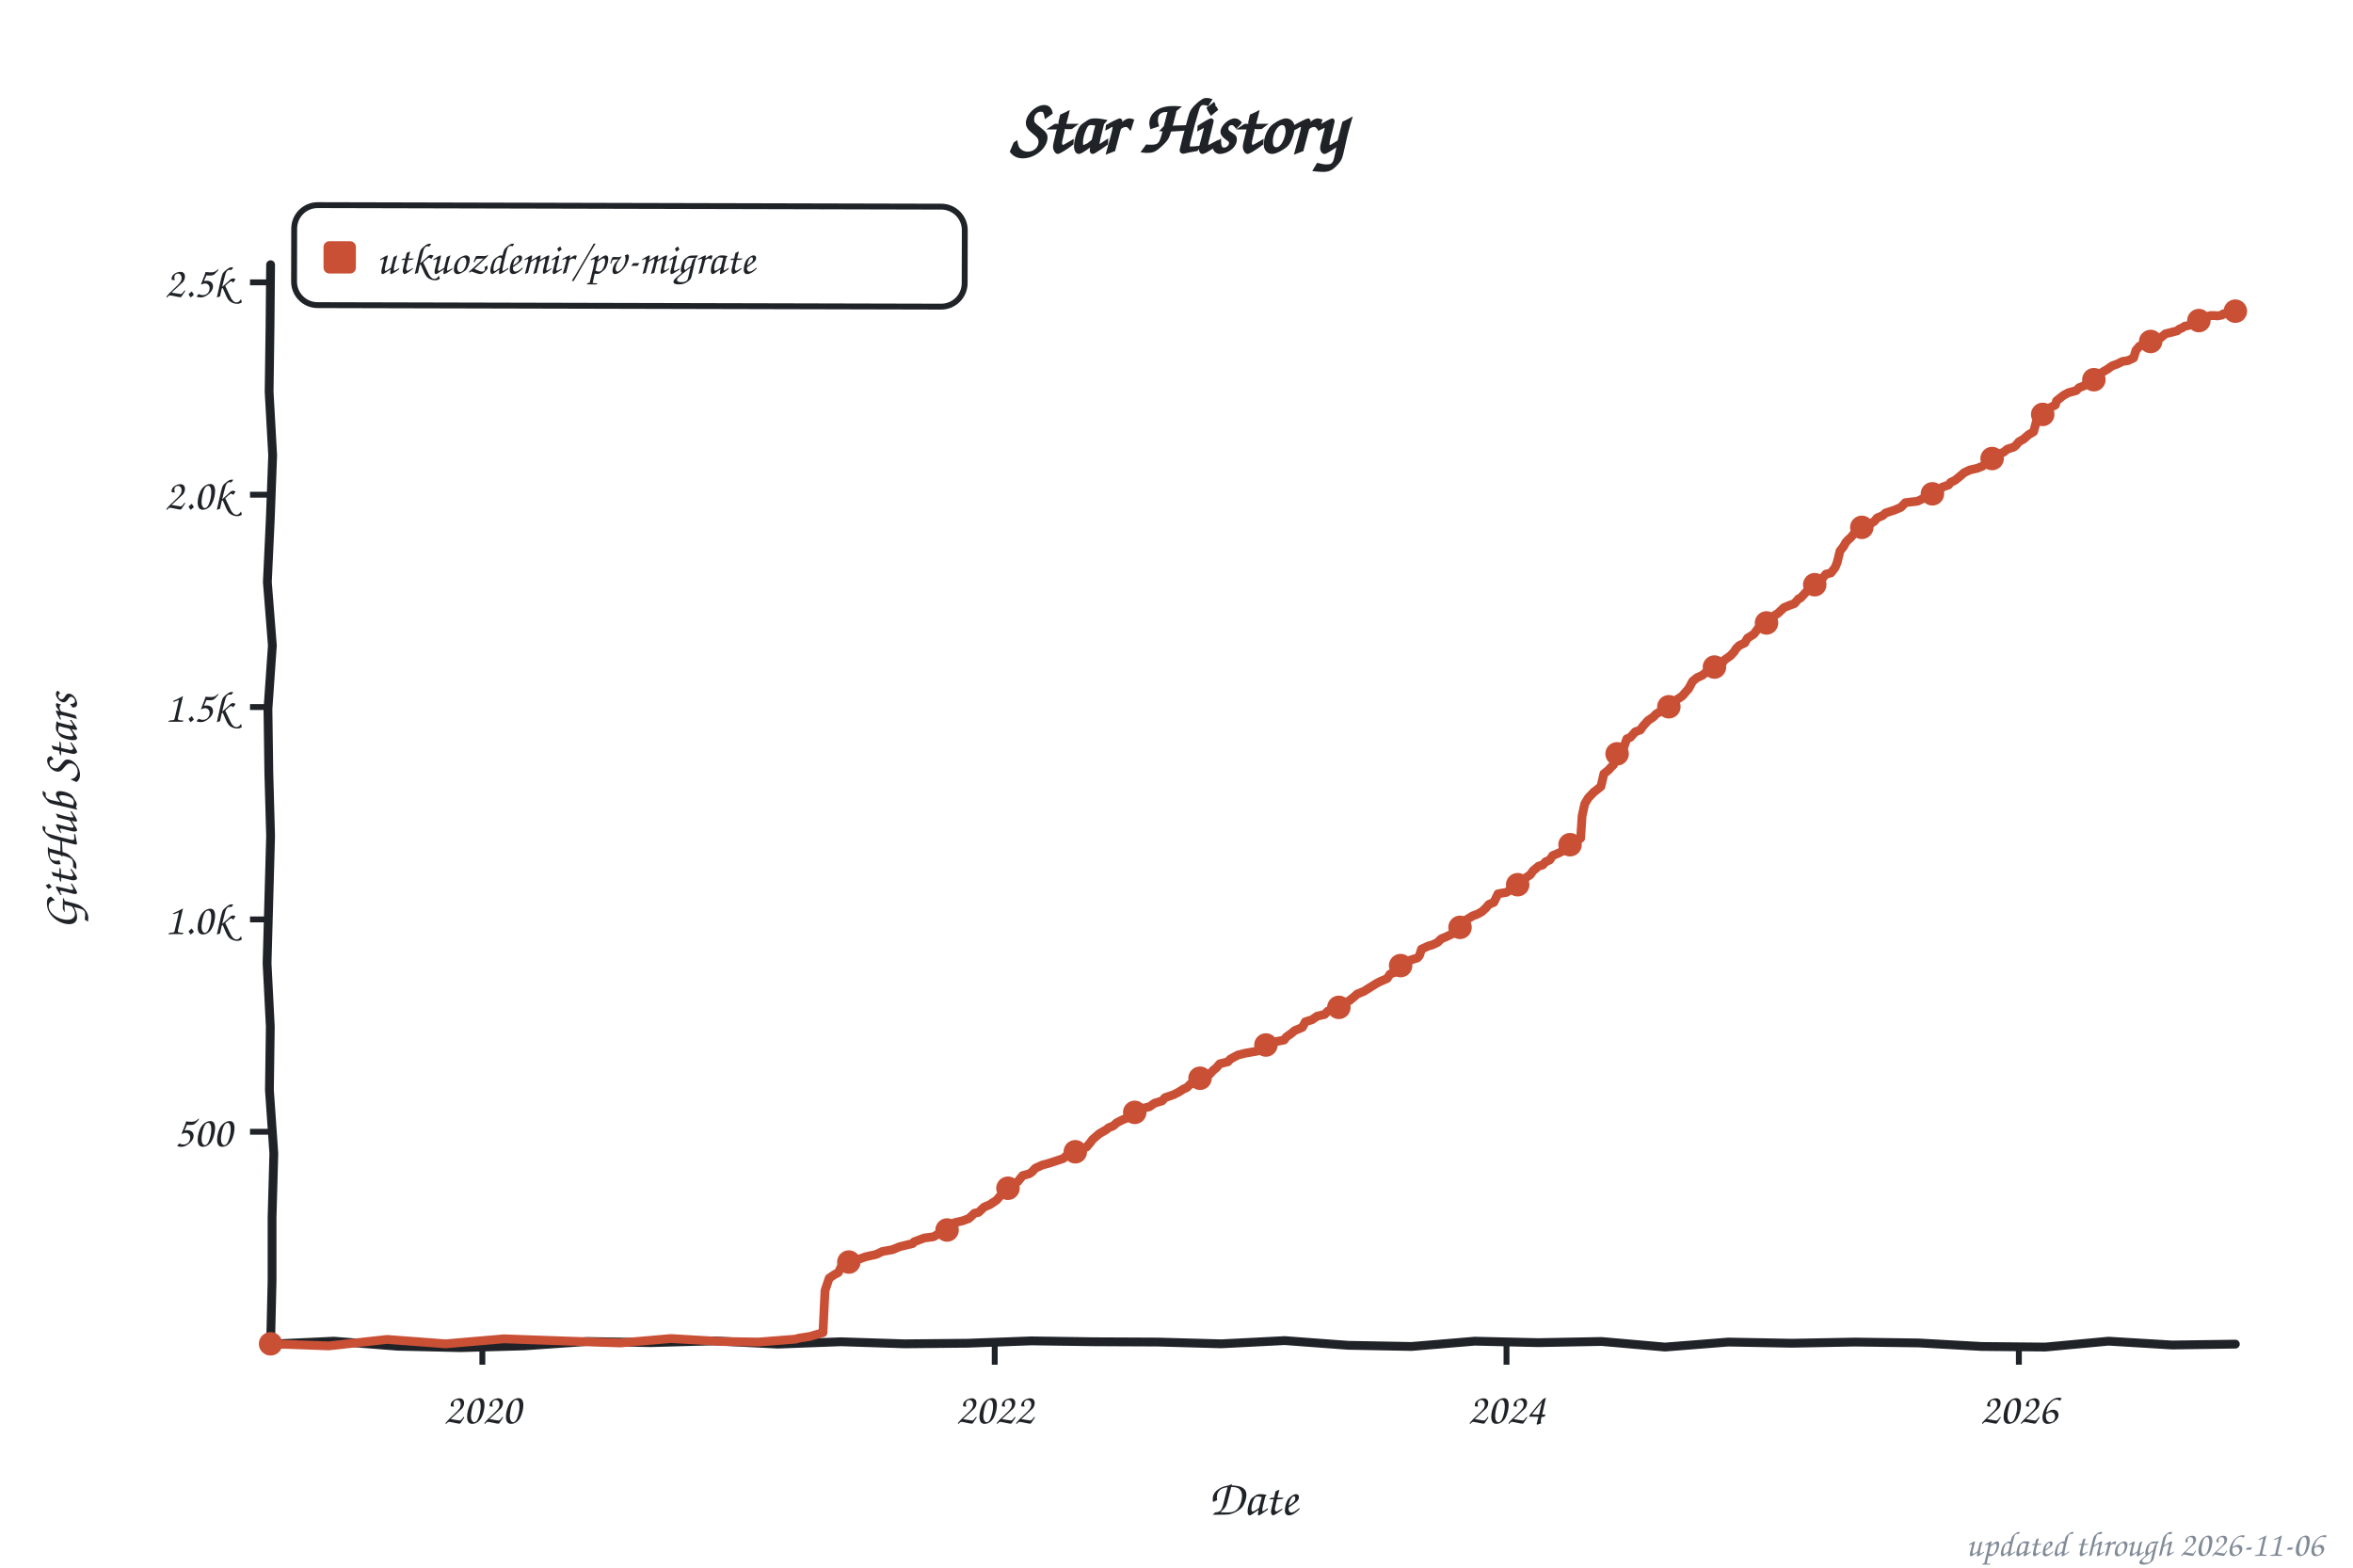
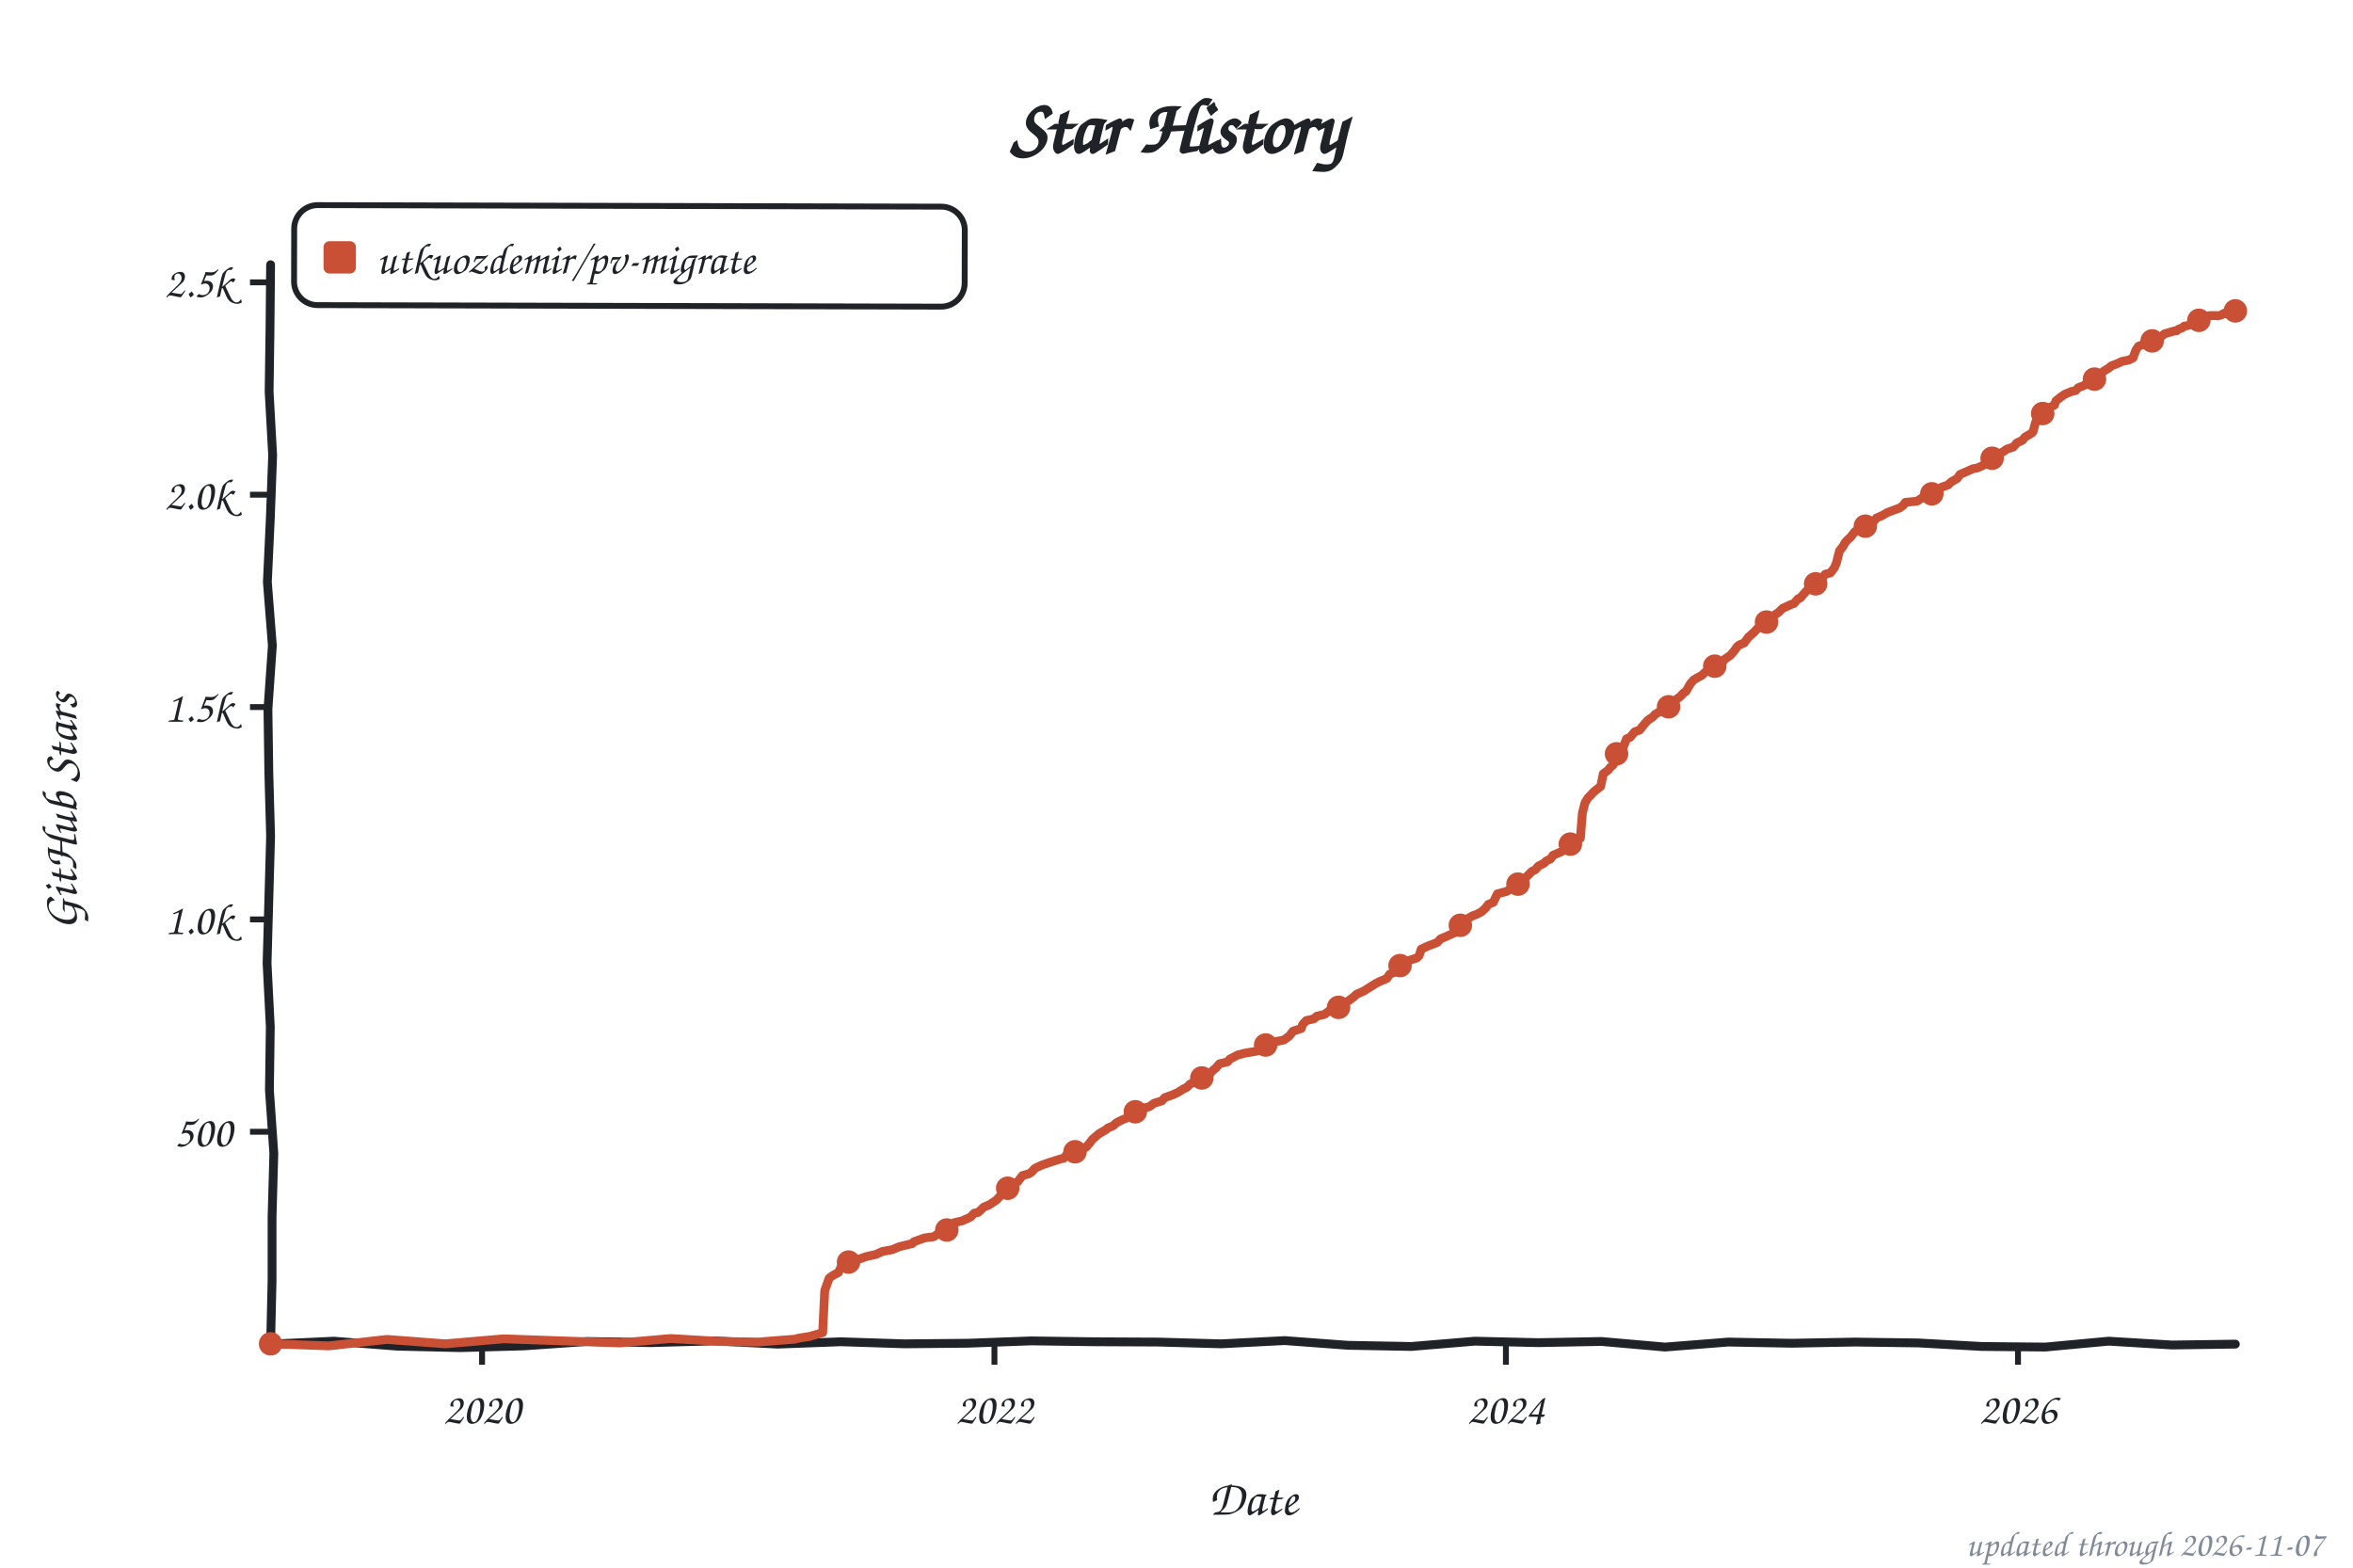
<svg xmlns="http://www.w3.org/2000/svg" width="800" height="533" viewBox="0 0 800 533" role="img" aria-label="Star history of utkuozdemir/pv-migrate">
  <style>text{font-family:"Comic Sans MS","Chalkboard SE","Comic Neue","Marker Felt",cursive}</style>
  <text x="400" y="52" font-size="26" font-weight="bold" text-anchor="middle" fill="#1f2328">Star History</text>
  <rect x="100" y="70" width="228" height="34" rx="8" fill="none" stroke="#1f2328" stroke-width="2" transform="rotate(0.14 214 87)" />
  <rect x="110" y="82" width="11" height="11" rx="2" fill="#c94f35" />
  <text x="128" y="93" font-size="15" fill="#1f2328" textLength="189" lengthAdjust="spacingAndGlyphs">utkuozdemir/pv-migrate</text>
  <line x1="85" y1="384.8" x2="92" y2="384.8" stroke="#1f2328" stroke-width="2" />
  <text x="79" y="389.8" font-size="15" text-anchor="end" fill="#1f2328">500</text>
  <line x1="85" y1="312.6" x2="92" y2="312.6" stroke="#1f2328" stroke-width="2" />
  <text x="79" y="317.6" font-size="15" text-anchor="end" fill="#1f2328">1.0k</text>
  <line x1="85" y1="240.4" x2="92" y2="240.4" stroke="#1f2328" stroke-width="2" />
  <text x="79" y="245.4" font-size="15" text-anchor="end" fill="#1f2328">1.5k</text>
  <line x1="85" y1="168.2" x2="92" y2="168.2" stroke="#1f2328" stroke-width="2" />
  <text x="79" y="173.2" font-size="15" text-anchor="end" fill="#1f2328">2.0k</text>
  <line x1="85" y1="96.0" x2="92" y2="96.0" stroke="#1f2328" stroke-width="2" />
  <text x="79" y="101.0" font-size="15" text-anchor="end" fill="#1f2328">2.5k</text>
-   <line x1="164.0" y1="457" x2="164.0" y2="464" stroke="#1f2328" stroke-width="2" />
-   <text x="164.0" y="484" font-size="15" text-anchor="middle" fill="#1f2328">2020</text>
-   <line x1="338.2" y1="457" x2="338.2" y2="464" stroke="#1f2328" stroke-width="2" />
-   <text x="338.2" y="484" font-size="15" text-anchor="middle" fill="#1f2328">2022</text>
-   <line x1="512.2" y1="457" x2="512.2" y2="464" stroke="#1f2328" stroke-width="2" />
-   <text x="512.2" y="484" font-size="15" text-anchor="middle" fill="#1f2328">2024</text>
-   <line x1="686.4" y1="457" x2="686.4" y2="464" stroke="#1f2328" stroke-width="2" />
-   <text x="686.4" y="484" font-size="15" text-anchor="middle" fill="#1f2328">2026</text>
+   <line x1="163.9" y1="457" x2="163.9" y2="464" stroke="#1f2328" stroke-width="2" />
+   <text x="163.9" y="484" font-size="15" text-anchor="middle" fill="#1f2328">2020</text>
+   <line x1="338.1" y1="457" x2="338.1" y2="464" stroke="#1f2328" stroke-width="2" />
+   <text x="338.1" y="484" font-size="15" text-anchor="middle" fill="#1f2328">2022</text>
+   <line x1="512.0" y1="457" x2="512.0" y2="464" stroke="#1f2328" stroke-width="2" />
+   <text x="512.0" y="484" font-size="15" text-anchor="middle" fill="#1f2328">2024</text>
+   <line x1="686.1" y1="457" x2="686.1" y2="464" stroke="#1f2328" stroke-width="2" />
+   <text x="686.1" y="484" font-size="15" text-anchor="middle" fill="#1f2328">2026</text>
  <text x="426" y="515" font-size="17" text-anchor="middle" fill="#1f2328">Date</text>
  <text x="26" y="276" font-size="17" text-anchor="middle" fill="#1f2328" transform="rotate(-90 26 276)">GitHub Stars</text>
  <path d="M 92.0,90.0 L 91.8,111.6 L 91.5,133.2 L 92.7,154.8 L 91.9,176.4 L 90.9,197.9 L 92.6,219.5 L 91.1,241.1 L 91.4,262.7 L 92.0,284.3 L 91.4,305.9 L 90.8,327.5 L 91.9,349.1 L 91.6,370.6 L 93.1,392.2 L 92.5,413.8 L 92.5,435.4 L 92.0,457.0 L 113.5,456.0 L 135.1,457.7 L 156.6,458.2 L 178.2,457.6 L 199.7,456.1 L 221.3,456.5 L 242.8,455.9 L 264.4,457.0 L 285.9,456.2 L 307.5,456.9 L 329.0,456.7 L 350.6,455.9 L 372.1,456.2 L 393.7,456.3 L 415.2,456.9 L 436.8,455.8 L 458.3,457.4 L 479.9,457.8 L 501.4,456.0 L 523.0,456.5 L 544.5,456.1 L 566.1,458.0 L 587.6,456.3 L 609.2,456.7 L 630.7,456.3 L 652.3,456.6 L 673.8,457.8 L 695.4,458.0 L 716.9,456.0 L 738.5,457.3 L 760.0,457.0" fill="none" stroke="#1f2328" stroke-width="3" stroke-linecap="round" stroke-linejoin="round" />
-   <path d="M 92.0,456.9 L 111.8,457.6 L 131.6,455.4 L 151.5,456.9 L 171.3,455.2 L 191.1,455.9 L 210.9,456.6 L 228.1,455.1 L 245.2,456.1 L 257.9,456.3 L 270.5,455.3 L 271.5,455.0 L 275.3,454.4 L 279.8,453.1 L 280.5,438.8 L 281.9,434.6 L 282.9,433.9 L 283.8,433.3 L 285.0,432.7 L 286.2,430.3 L 287.4,429.4 L 289.8,428.4 L 292.4,428.0 L 294.3,427.3 L 297.9,426.5 L 300.0,425.5 L 303.4,424.9 L 305.8,423.9 L 310.3,422.8 L 310.8,422.2 L 314.3,420.9 L 317.4,420.5 L 319.4,419.3 L 321.7,418.3 L 323.6,417.6 L 324.6,415.7 L 327.2,415.1 L 329.4,414.3 L 331.3,412.5 L 332.7,412.2 L 334.6,410.4 L 336.5,409.6 L 337.7,408.8 L 338.9,408.0 L 339.8,406.9 L 341.5,405.4 L 342.7,404.0 L 344.9,402.3 L 346.0,401.8 L 347.7,399.7 L 349.9,399.1 L 350.8,398.5 L 352.0,397.2 L 354.4,396.1 L 356.3,395.6 L 359.4,394.6 L 361.5,393.9 L 362.5,393.0 L 363.9,392.0 L 366.8,391.2 L 369.4,390.0 L 370.6,388.6 L 371.5,387.4 L 373.7,385.5 L 376.1,384.1 L 377.0,383.4 L 378.5,382.8 L 379.6,381.8 L 381.3,380.9 L 383.7,379.9 L 384.4,379.5 L 385.8,378.2 L 387.3,377.3 L 388.2,376.9 L 390.8,376.3 L 392.5,375.1 L 395.1,374.3 L 396.1,373.2 L 399.0,372.2 L 400.6,371.4 L 402.5,370.2 L 403.5,369.8 L 404.7,368.6 L 407.1,367.6 L 408.0,366.6 L 410.2,365.6 L 411.3,365.2 L 412.5,363.9 L 413.5,363.1 L 414.7,361.7 L 417.5,361.0 L 418.3,360.1 L 419.4,359.5 L 420.9,358.7 L 423.3,358.1 L 427.3,357.4 L 429.5,356.5 L 430.4,355.3 L 431.6,354.6 L 436.6,353.6 L 437.3,352.6 L 439.0,351.4 L 440.2,350.4 L 442.8,349.3 L 443.8,347.4 L 446.1,346.7 L 447.8,345.5 L 450.4,344.9 L 451.4,343.8 L 454.0,343.1 L 455.9,342.1 L 456.9,341.2 L 458.8,340.2 L 460.4,338.9 L 461.4,338.0 L 463.8,337.0 L 465.7,335.8 L 468.1,334.3 L 469.3,333.7 L 471.6,332.7 L 472.6,331.2 L 474.7,330.4 L 476.2,328.3 L 477.6,327.3 L 479.0,326.6 L 481.9,325.7 L 482.6,324.9 L 483.3,322.7 L 485.7,321.6 L 486.9,321.3 L 488.8,320.4 L 490.0,319.2 L 491.7,318.5 L 493.8,317.5 L 495.5,316.8 L 496.4,315.3 L 497.4,313.5 L 498.6,312.7 L 500.7,311.4 L 502.1,310.9 L 503.8,310.0 L 505.2,308.7 L 506.2,307.5 L 507.9,306.8 L 509.3,303.9 L 512.2,303.4 L 513.8,302.3 L 514.8,301.5 L 516.7,300.3 L 517.4,299.6 L 519.1,298.2 L 520.3,297.4 L 521.2,296.1 L 523.1,294.5 L 524.5,294.1 L 525.5,293.0 L 526.9,292.4 L 527.9,290.9 L 529.8,290.1 L 532.2,288.9 L 533.4,288.2 L 534.3,286.8 L 537.4,285.0 L 537.9,277.4 L 538.8,273.3 L 540.0,271.3 L 541.9,269.3 L 542.7,268.7 L 544.3,267.4 L 545.3,263.1 L 546.9,261.8 L 547.7,260.9 L 548.6,260.0 L 549.6,256.6 L 551.2,255.7 L 552.0,254.3 L 553.1,251.2 L 554.3,250.7 L 556.0,248.8 L 557.7,248.2 L 558.6,246.9 L 560.3,245.0 L 562.2,243.7 L 562.9,242.9 L 564.8,241.7 L 567.0,240.7 L 567.4,240.3 L 568.6,239.7 L 569.6,238.2 L 571.3,237.1 L 572.0,236.6 L 573.2,235.2 L 574.1,234.2 L 575.5,231.6 L 577.0,230.4 L 578.6,229.7 L 579.4,229.1 L 580.3,228.3 L 582.5,227.0 L 583.9,226.1 L 585.6,225.4 L 586.3,224.4 L 588.4,222.9 L 589.6,221.6 L 590.3,220.5 L 591.3,219.5 L 593.2,218.6 L 594.1,217.0 L 596.3,215.6 L 597.7,213.7 L 599.4,213.0 L 600.3,212.1 L 602.2,210.9 L 603.4,209.2 L 604.4,208.6 L 605.8,207.3 L 606.5,206.6 L 608.7,205.7 L 610.1,205.2 L 611.5,203.6 L 612.2,203.3 L 613.4,202.0 L 614.6,200.7 L 616.3,199.7 L 617.0,198.8 L 619.4,196.9 L 620.8,195.2 L 622.5,194.8 L 623.9,193.0 L 624.6,191.3 L 625.6,187.3 L 626.8,185.8 L 627.5,184.5 L 628.2,183.7 L 629.4,182.6 L 630.8,180.8 L 632.5,179.9 L 634.4,178.9 L 636.1,178.0 L 637.3,177.2 L 638.2,176.1 L 640.1,175.3 L 641.1,174.4 L 643.9,173.5 L 644.9,173.1 L 646.3,172.5 L 647.8,170.9 L 652.0,170.4 L 654.4,169.2 L 655.9,168.3 L 657.3,167.8 L 659.2,166.8 L 660.4,165.6 L 662.5,164.9 L 663.2,164.0 L 664.7,163.3 L 666.3,162.0 L 667.8,160.7 L 669.7,159.8 L 672.3,159.2 L 674.0,158.5 L 675.9,157.2 L 676.6,156.4 L 678.3,155.6 L 679.4,154.5 L 681.1,153.8 L 682.5,152.7 L 684.7,152.0 L 685.4,151.4 L 686.4,150.2 L 688.0,149.3 L 689.7,147.8 L 691.4,146.8 L 692.3,143.5 L 693.5,141.9 L 694.7,140.6 L 695.7,139.9 L 696.4,138.9 L 698.8,137.7 L 699.2,136.3 L 701.1,134.8 L 701.6,134.4 L 703.3,133.5 L 705.9,132.8 L 706.9,131.8 L 708.5,131.2 L 709.5,130.4 L 711.1,129.6 L 712.3,128.9 L 714.2,126.9 L 715.7,126.0 L 716.4,125.6 L 718.1,124.4 L 720.0,123.7 L 721.6,122.9 L 723.5,122.6 L 725.4,121.7 L 726.2,119.1 L 727.4,117.7 L 729.3,117.1 L 730.2,116.4 L 732.6,115.6 L 734.3,115.1 L 736.2,113.5 L 737.4,113.2 L 740.2,112.5 L 740.9,111.9 L 741.9,111.5 L 742.8,110.9 L 744.0,110.7 L 745.0,110.3 L 745.5,110.2 L 746.4,109.4 L 747.4,109.0 L 748.3,108.7 L 749.5,108.3 L 750.2,107.8 L 751.4,107.3 L 752.1,107.3 L 753.1,107.3 L 754.0,107.4 L 755.5,107.1 L 755.9,106.7 L 757.1,106.7 L 758.1,106.4 L 759.5,105.7 L 760.0,105.8" fill="none" stroke="#c94f35" stroke-width="3" stroke-linecap="round" stroke-linejoin="round" />
+   <path d="M 92.0,456.9 L 111.8,457.6 L 131.6,455.4 L 151.4,456.9 L 171.2,455.2 L 191.1,455.9 L 210.9,456.6 L 228.0,455.1 L 245.2,456.1 L 257.8,456.3 L 270.4,455.3 L 271.4,455.0 L 275.2,454.4 L 279.7,453.1 L 280.4,438.8 L 281.9,434.6 L 282.8,433.9 L 283.8,433.3 L 285.0,432.7 L 286.2,430.3 L 287.3,429.4 L 289.7,428.4 L 292.4,428.0 L 294.3,427.3 L 297.8,426.5 L 300.0,425.5 L 303.3,424.9 L 305.7,423.9 L 310.2,422.8 L 310.7,422.2 L 314.3,420.9 L 317.4,420.5 L 319.3,419.3 L 321.7,418.3 L 323.6,417.6 L 324.5,415.7 L 327.1,415.1 L 330.0,413.8 L 331.2,412.5 L 332.6,412.2 L 334.5,410.4 L 336.4,409.6 L 337.6,408.8 L 338.8,408.0 L 339.8,406.9 L 341.4,405.4 L 342.6,404.0 L 344.8,402.3 L 346.0,401.8 L 347.6,399.7 L 349.8,399.1 L 350.7,398.5 L 351.9,397.2 L 354.3,396.1 L 356.9,395.2 L 360.7,394.0 L 361.7,393.8 L 362.9,392.3 L 365.0,391.7 L 366.7,391.2 L 369.3,390.0 L 370.5,388.6 L 371.4,387.4 L 373.6,385.5 L 376.0,384.1 L 376.7,383.5 L 378.4,382.8 L 379.5,381.8 L 381.2,380.9 L 383.6,379.9 L 384.5,379.3 L 385.7,378.2 L 387.2,377.3 L 388.1,376.9 L 390.7,376.3 L 392.4,375.1 L 395.0,374.3 L 396.0,373.2 L 398.8,372.2 L 400.5,371.4 L 402.4,370.2 L 403.4,369.8 L 404.6,368.6 L 406.9,367.6 L 407.9,366.6 L 410.0,365.6 L 411.2,365.2 L 412.4,363.9 L 413.4,363.1 L 414.6,361.7 L 417.4,361.0 L 418.1,360.1 L 419.3,359.5 L 420.8,358.7 L 423.1,358.1 L 427.2,357.4 L 429.3,356.5 L 430.3,355.3 L 431.5,354.6 L 436.5,353.6 L 438.4,352.2 L 439.6,350.6 L 442.4,349.7 L 442.9,348.3 L 444.1,347.0 L 446.7,346.4 L 447.7,345.5 L 450.3,344.9 L 452.2,343.5 L 454.1,342.9 L 456.3,341.9 L 456.7,341.2 L 458.6,340.2 L 460.3,338.9 L 461.3,338.0 L 463.6,337.0 L 465.5,335.8 L 467.9,334.3 L 469.1,333.7 L 471.5,332.7 L 472.5,331.2 L 474.6,330.4 L 476.0,328.3 L 477.5,327.3 L 478.9,326.6 L 481.7,325.7 L 482.5,324.9 L 483.2,322.7 L 485.6,321.6 L 487.2,321.0 L 488.7,320.4 L 489.8,319.2 L 491.5,318.5 L 493.7,317.5 L 495.3,316.8 L 496.3,315.3 L 497.2,313.5 L 498.4,312.7 L 500.6,311.4 L 502.0,310.9 L 503.7,310.0 L 505.1,308.7 L 506.0,307.5 L 507.7,306.8 L 509.1,303.9 L 512.2,303.1 L 514.1,301.9 L 515.1,301.2 L 516.5,300.3 L 518.4,299.0 L 518.9,298.2 L 520.8,296.3 L 522.0,295.7 L 523.0,294.5 L 525.1,293.4 L 525.6,292.8 L 527.2,292.0 L 528.0,290.8 L 530.8,289.6 L 532.3,288.6 L 533.4,287.6 L 534.6,286.5 L 537.3,285.0 L 538.0,276.4 L 538.9,272.9 L 539.9,271.3 L 541.8,269.3 L 542.5,268.7 L 544.2,267.4 L 545.1,263.1 L 546.8,261.8 L 547.5,260.9 L 548.5,260.0 L 549.4,256.6 L 551.1,255.7 L 551.8,254.3 L 553.0,251.2 L 554.2,250.7 L 555.8,248.8 L 557.5,248.2 L 558.5,246.9 L 560.1,245.0 L 562.0,243.7 L 562.7,242.9 L 564.7,241.7 L 566.8,240.7 L 567.3,240.3 L 568.5,239.7 L 569.4,238.2 L 571.3,236.8 L 572.5,235.5 L 573.2,235.1 L 574.7,232.5 L 575.8,231.2 L 577.3,230.3 L 578.5,229.7 L 579.7,228.6 L 580.9,227.8 L 582.8,226.8 L 583.7,226.1 L 585.4,225.4 L 586.3,224.2 L 588.2,222.9 L 589.4,221.6 L 590.6,219.9 L 591.3,219.3 L 593.0,218.6 L 594.4,216.7 L 596.3,215.0 L 597.5,213.7 L 599.2,213.0 L 600.6,211.5 L 602.3,210.5 L 603.2,209.2 L 604.7,208.2 L 606.1,206.8 L 607.5,206.2 L 608.5,205.7 L 609.9,205.2 L 611.3,203.6 L 612.1,203.3 L 613.2,202.0 L 614.4,200.7 L 616.1,199.7 L 616.8,198.8 L 619.2,196.9 L 620.6,195.2 L 622.3,194.8 L 623.7,193.0 L 624.4,191.3 L 625.4,187.3 L 626.6,185.8 L 627.3,184.5 L 628.0,183.7 L 629.2,182.6 L 630.6,180.8 L 632.8,179.3 L 634.5,178.7 L 635.9,178.0 L 637.1,177.2 L 638.0,176.1 L 639.9,175.3 L 641.6,174.3 L 643.7,173.5 L 645.9,172.7 L 647.1,171.8 L 647.8,170.8 L 651.8,170.4 L 654.5,168.6 L 655.7,168.3 L 658.0,167.2 L 659.0,166.8 L 660.2,165.6 L 662.3,164.9 L 663.3,163.9 L 665.4,162.7 L 666.4,161.3 L 668.5,160.4 L 670.7,159.4 L 672.3,159.1 L 674.5,158.1 L 675.7,157.2 L 676.4,156.4 L 678.3,155.2 L 679.5,154.3 L 681.1,153.6 L 682.3,152.7 L 684.5,152.0 L 685.7,150.6 L 687.6,149.7 L 688.5,148.6 L 690.7,147.3 L 691.2,146.8 L 692.1,143.5 L 693.3,141.9 L 694.5,140.6 L 695.4,139.9 L 696.2,138.9 L 698.5,137.7 L 699.0,136.3 L 700.9,134.8 L 702.1,134.0 L 704.3,133.1 L 705.7,132.8 L 706.6,131.8 L 708.5,131.1 L 709.7,130.1 L 711.6,129.1 L 712.8,127.8 L 714.7,126.8 L 715.2,126.2 L 716.9,125.2 L 717.8,124.4 L 719.7,123.7 L 721.4,122.9 L 723.8,122.4 L 725.2,121.7 L 726.2,119.0 L 727.1,117.7 L 729.3,116.9 L 730.9,116.1 L 732.8,115.3 L 734.0,115.1 L 735.9,113.5 L 739.3,112.5 L 740.0,112.5 L 740.7,111.9 L 741.9,111.5 L 742.6,110.9 L 743.8,110.7 L 744.8,110.3 L 745.9,109.4 L 746.9,109.3 L 747.6,108.9 L 748.6,108.3 L 749.3,108.3 L 750.7,107.4 L 751.2,107.3 L 752.1,107.3 L 753.6,107.3 L 754.0,107.4 L 755.2,107.1 L 756.2,106.5 L 756.9,106.7 L 758.1,106.1 L 759.3,105.7 L 760.0,105.7" fill="none" stroke="#c94f35" stroke-width="3" stroke-linecap="round" stroke-linejoin="round" />
  <circle cx="92.0" cy="456.9" r="4" fill="#c94f35" />
-   <circle cx="288.6" cy="429.1" r="4" fill="#c94f35" />
-   <circle cx="322.0" cy="418.2" r="4" fill="#c94f35" />
-   <circle cx="342.7" cy="404.0" r="4" fill="#c94f35" />
-   <circle cx="365.6" cy="391.6" r="4" fill="#c94f35" />
-   <circle cx="385.8" cy="378.2" r="4" fill="#c94f35" />
-   <circle cx="408.0" cy="366.6" r="4" fill="#c94f35" />
-   <circle cx="430.4" cy="355.3" r="4" fill="#c94f35" />
-   <circle cx="455.2" cy="342.5" r="4" fill="#c94f35" />
-   <circle cx="476.2" cy="328.3" r="4" fill="#c94f35" />
-   <circle cx="496.4" cy="315.3" r="4" fill="#c94f35" />
-   <circle cx="516.0" cy="300.8" r="4" fill="#c94f35" />
-   <circle cx="533.8" cy="287.2" r="4" fill="#c94f35" />
-   <circle cx="549.8" cy="256.3" r="4" fill="#c94f35" />
-   <circle cx="567.4" cy="240.3" r="4" fill="#c94f35" />
-   <circle cx="582.9" cy="226.8" r="4" fill="#c94f35" />
-   <circle cx="600.6" cy="211.8" r="4" fill="#c94f35" />
-   <circle cx="617.0" cy="198.8" r="4" fill="#c94f35" />
-   <circle cx="633.0" cy="179.3" r="4" fill="#c94f35" />
-   <circle cx="657.0" cy="167.9" r="4" fill="#c94f35" />
-   <circle cx="677.3" cy="155.9" r="4" fill="#c94f35" />
-   <circle cx="694.5" cy="140.9" r="4" fill="#c94f35" />
-   <circle cx="711.9" cy="129.1" r="4" fill="#c94f35" />
-   <circle cx="731.2" cy="116.1" r="4" fill="#c94f35" />
-   <circle cx="747.6" cy="109.0" r="4" fill="#c94f35" />
-   <circle cx="760.0" cy="105.8" r="4" fill="#c94f35" />
-   <text x="790" y="529" font-size="12" text-anchor="end" fill="#818b98">updated through 2026-11-06</text>
+   <circle cx="288.5" cy="429.1" r="4" fill="#c94f35" />
+   <circle cx="321.9" cy="418.2" r="4" fill="#c94f35" />
+   <circle cx="342.6" cy="404.0" r="4" fill="#c94f35" />
+   <circle cx="365.5" cy="391.6" r="4" fill="#c94f35" />
+   <circle cx="386.0" cy="378.0" r="4" fill="#c94f35" />
+   <circle cx="408.6" cy="366.5" r="4" fill="#c94f35" />
+   <circle cx="430.3" cy="355.3" r="4" fill="#c94f35" />
+   <circle cx="455.1" cy="342.5" r="4" fill="#c94f35" />
+   <circle cx="476.0" cy="328.3" r="4" fill="#c94f35" />
+   <circle cx="496.5" cy="314.6" r="4" fill="#c94f35" />
+   <circle cx="516.1" cy="300.6" r="4" fill="#c94f35" />
+   <circle cx="533.9" cy="287.0" r="4" fill="#c94f35" />
+   <circle cx="549.6" cy="256.3" r="4" fill="#c94f35" />
+   <circle cx="567.3" cy="240.3" r="4" fill="#c94f35" />
+   <circle cx="583.0" cy="226.5" r="4" fill="#c94f35" />
+   <circle cx="600.6" cy="211.5" r="4" fill="#c94f35" />
+   <circle cx="617.3" cy="198.5" r="4" fill="#c94f35" />
+   <circle cx="634.2" cy="178.9" r="4" fill="#c94f35" />
+   <circle cx="656.8" cy="167.9" r="4" fill="#c94f35" />
+   <circle cx="677.3" cy="155.8" r="4" fill="#c94f35" />
+   <circle cx="694.5" cy="140.6" r="4" fill="#c94f35" />
+   <circle cx="712.1" cy="128.9" r="4" fill="#c94f35" />
+   <circle cx="731.7" cy="115.9" r="4" fill="#c94f35" />
+   <circle cx="747.6" cy="108.9" r="4" fill="#c94f35" />
+   <circle cx="760.0" cy="105.7" r="4" fill="#c94f35" />
+   <text x="790" y="529" font-size="12" text-anchor="end" fill="#818b98">updated through 2026-11-07</text>
</svg>
